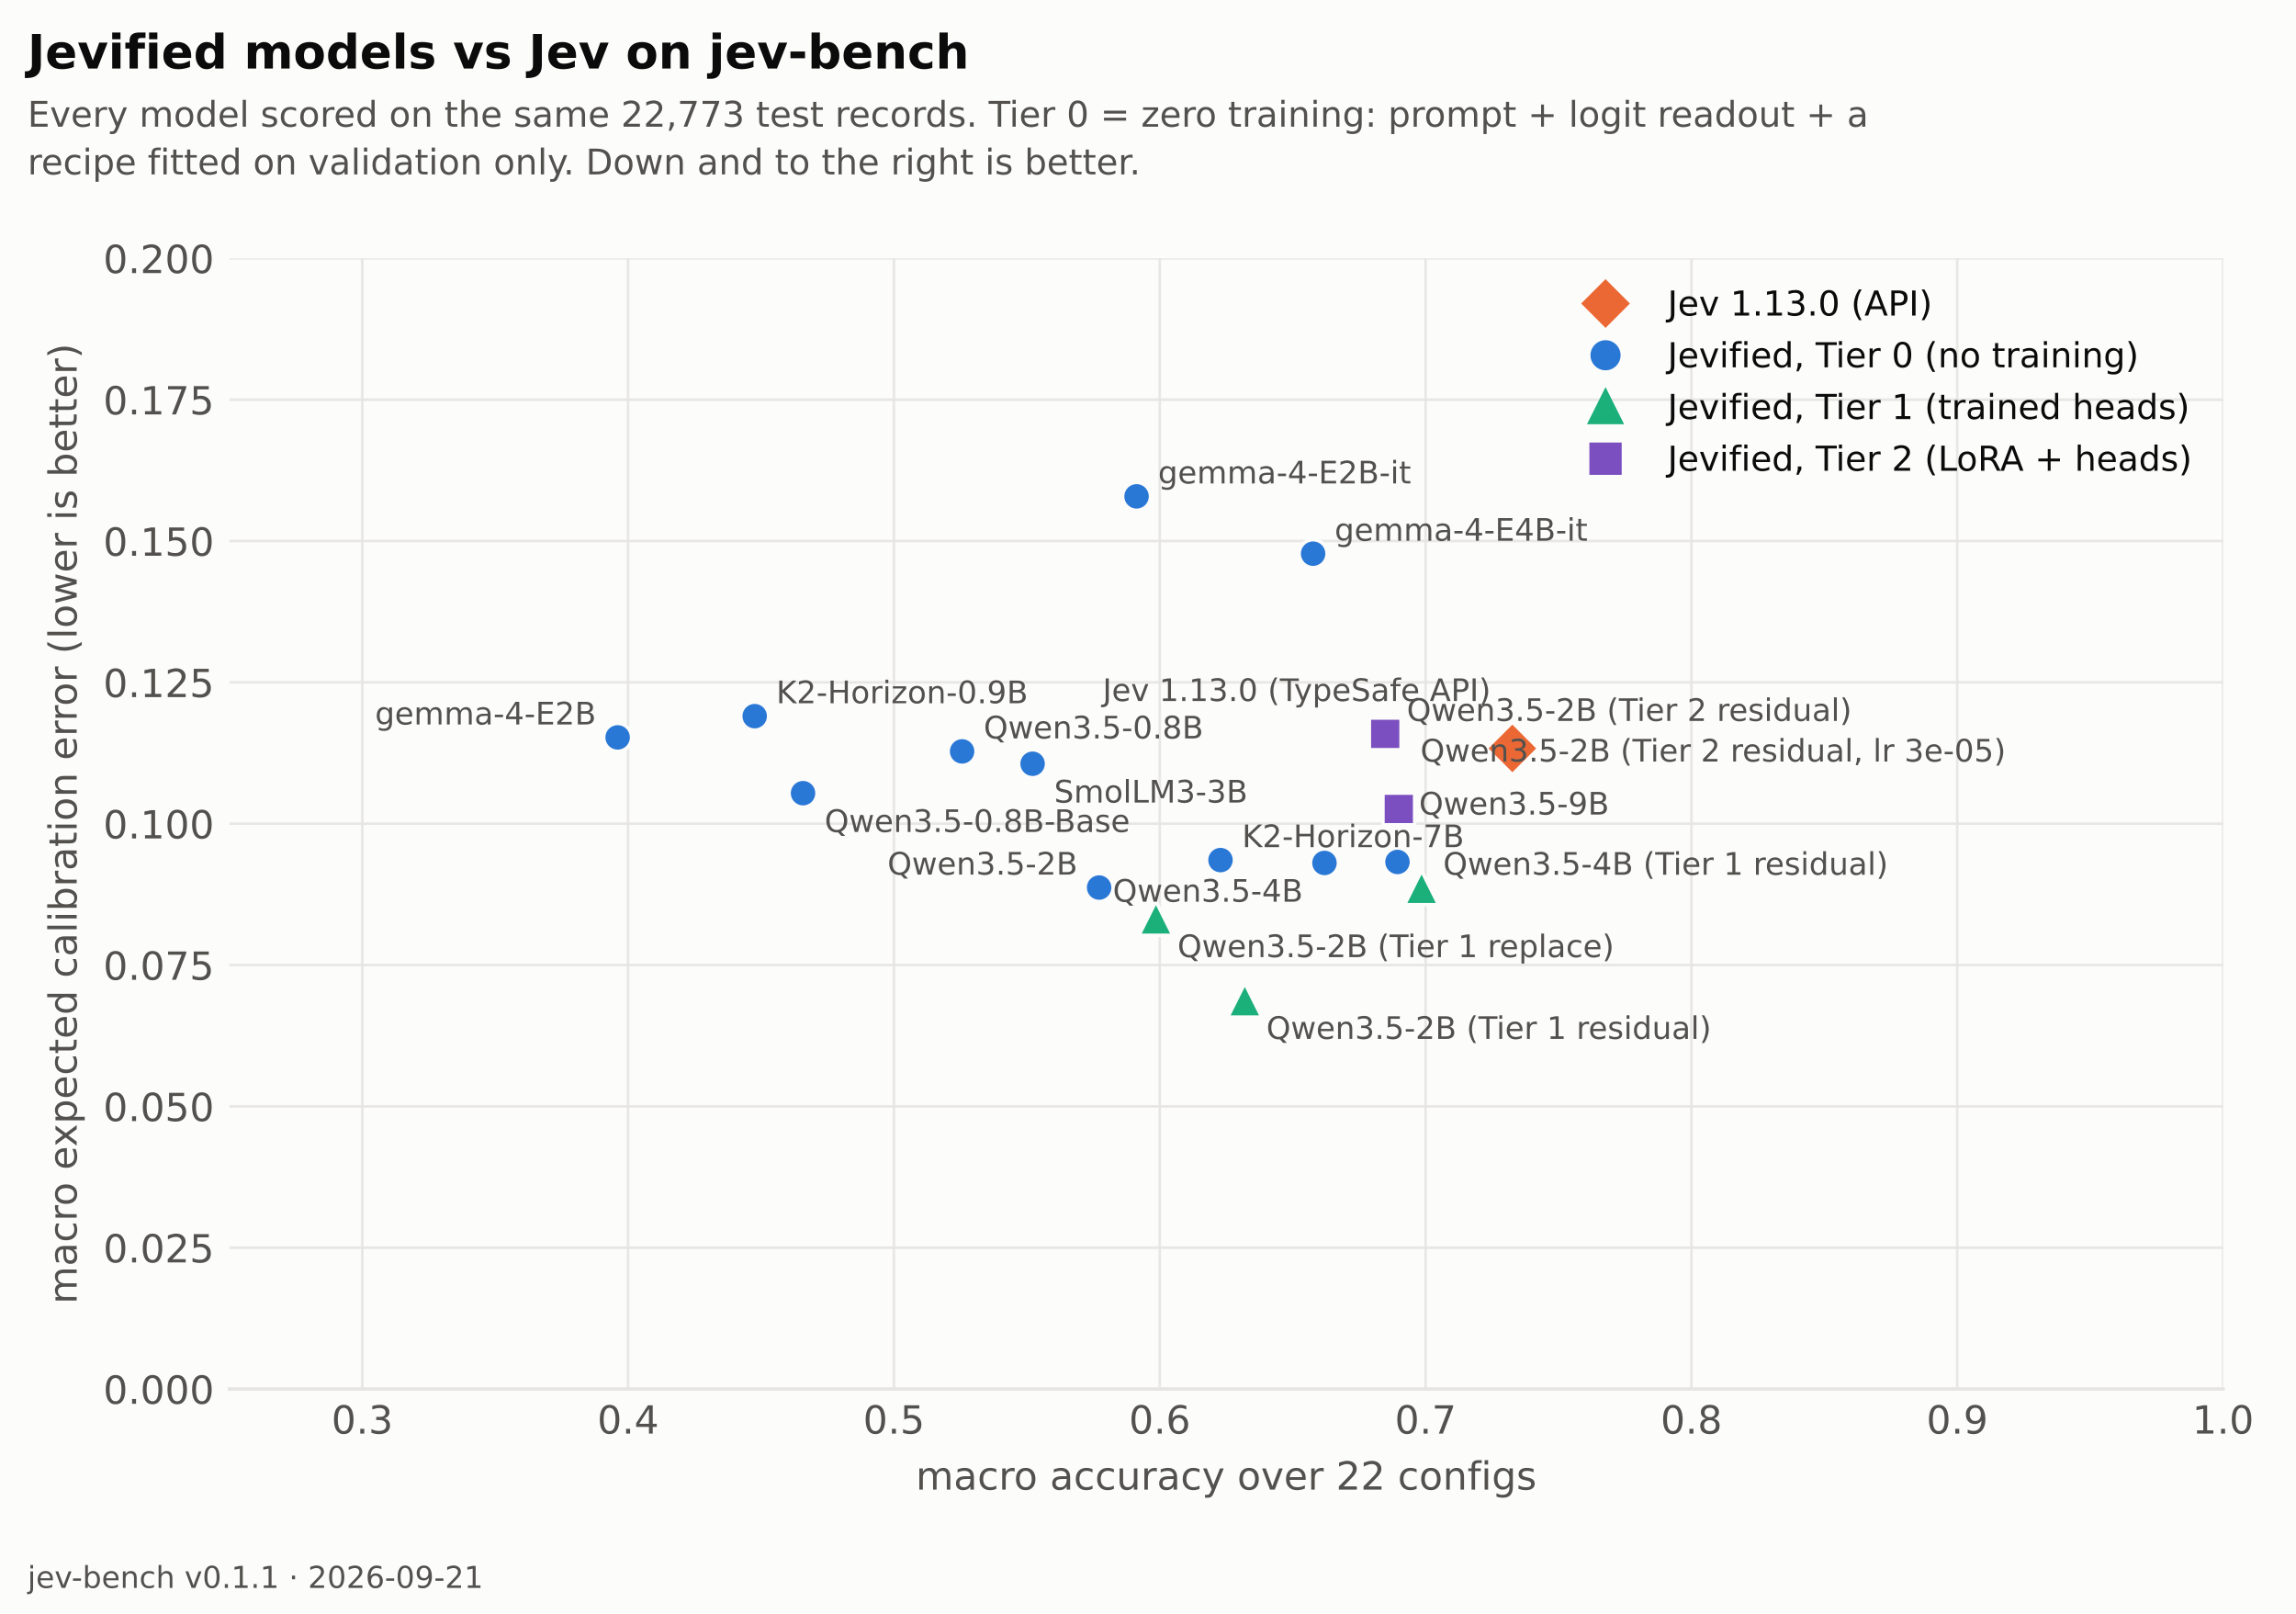
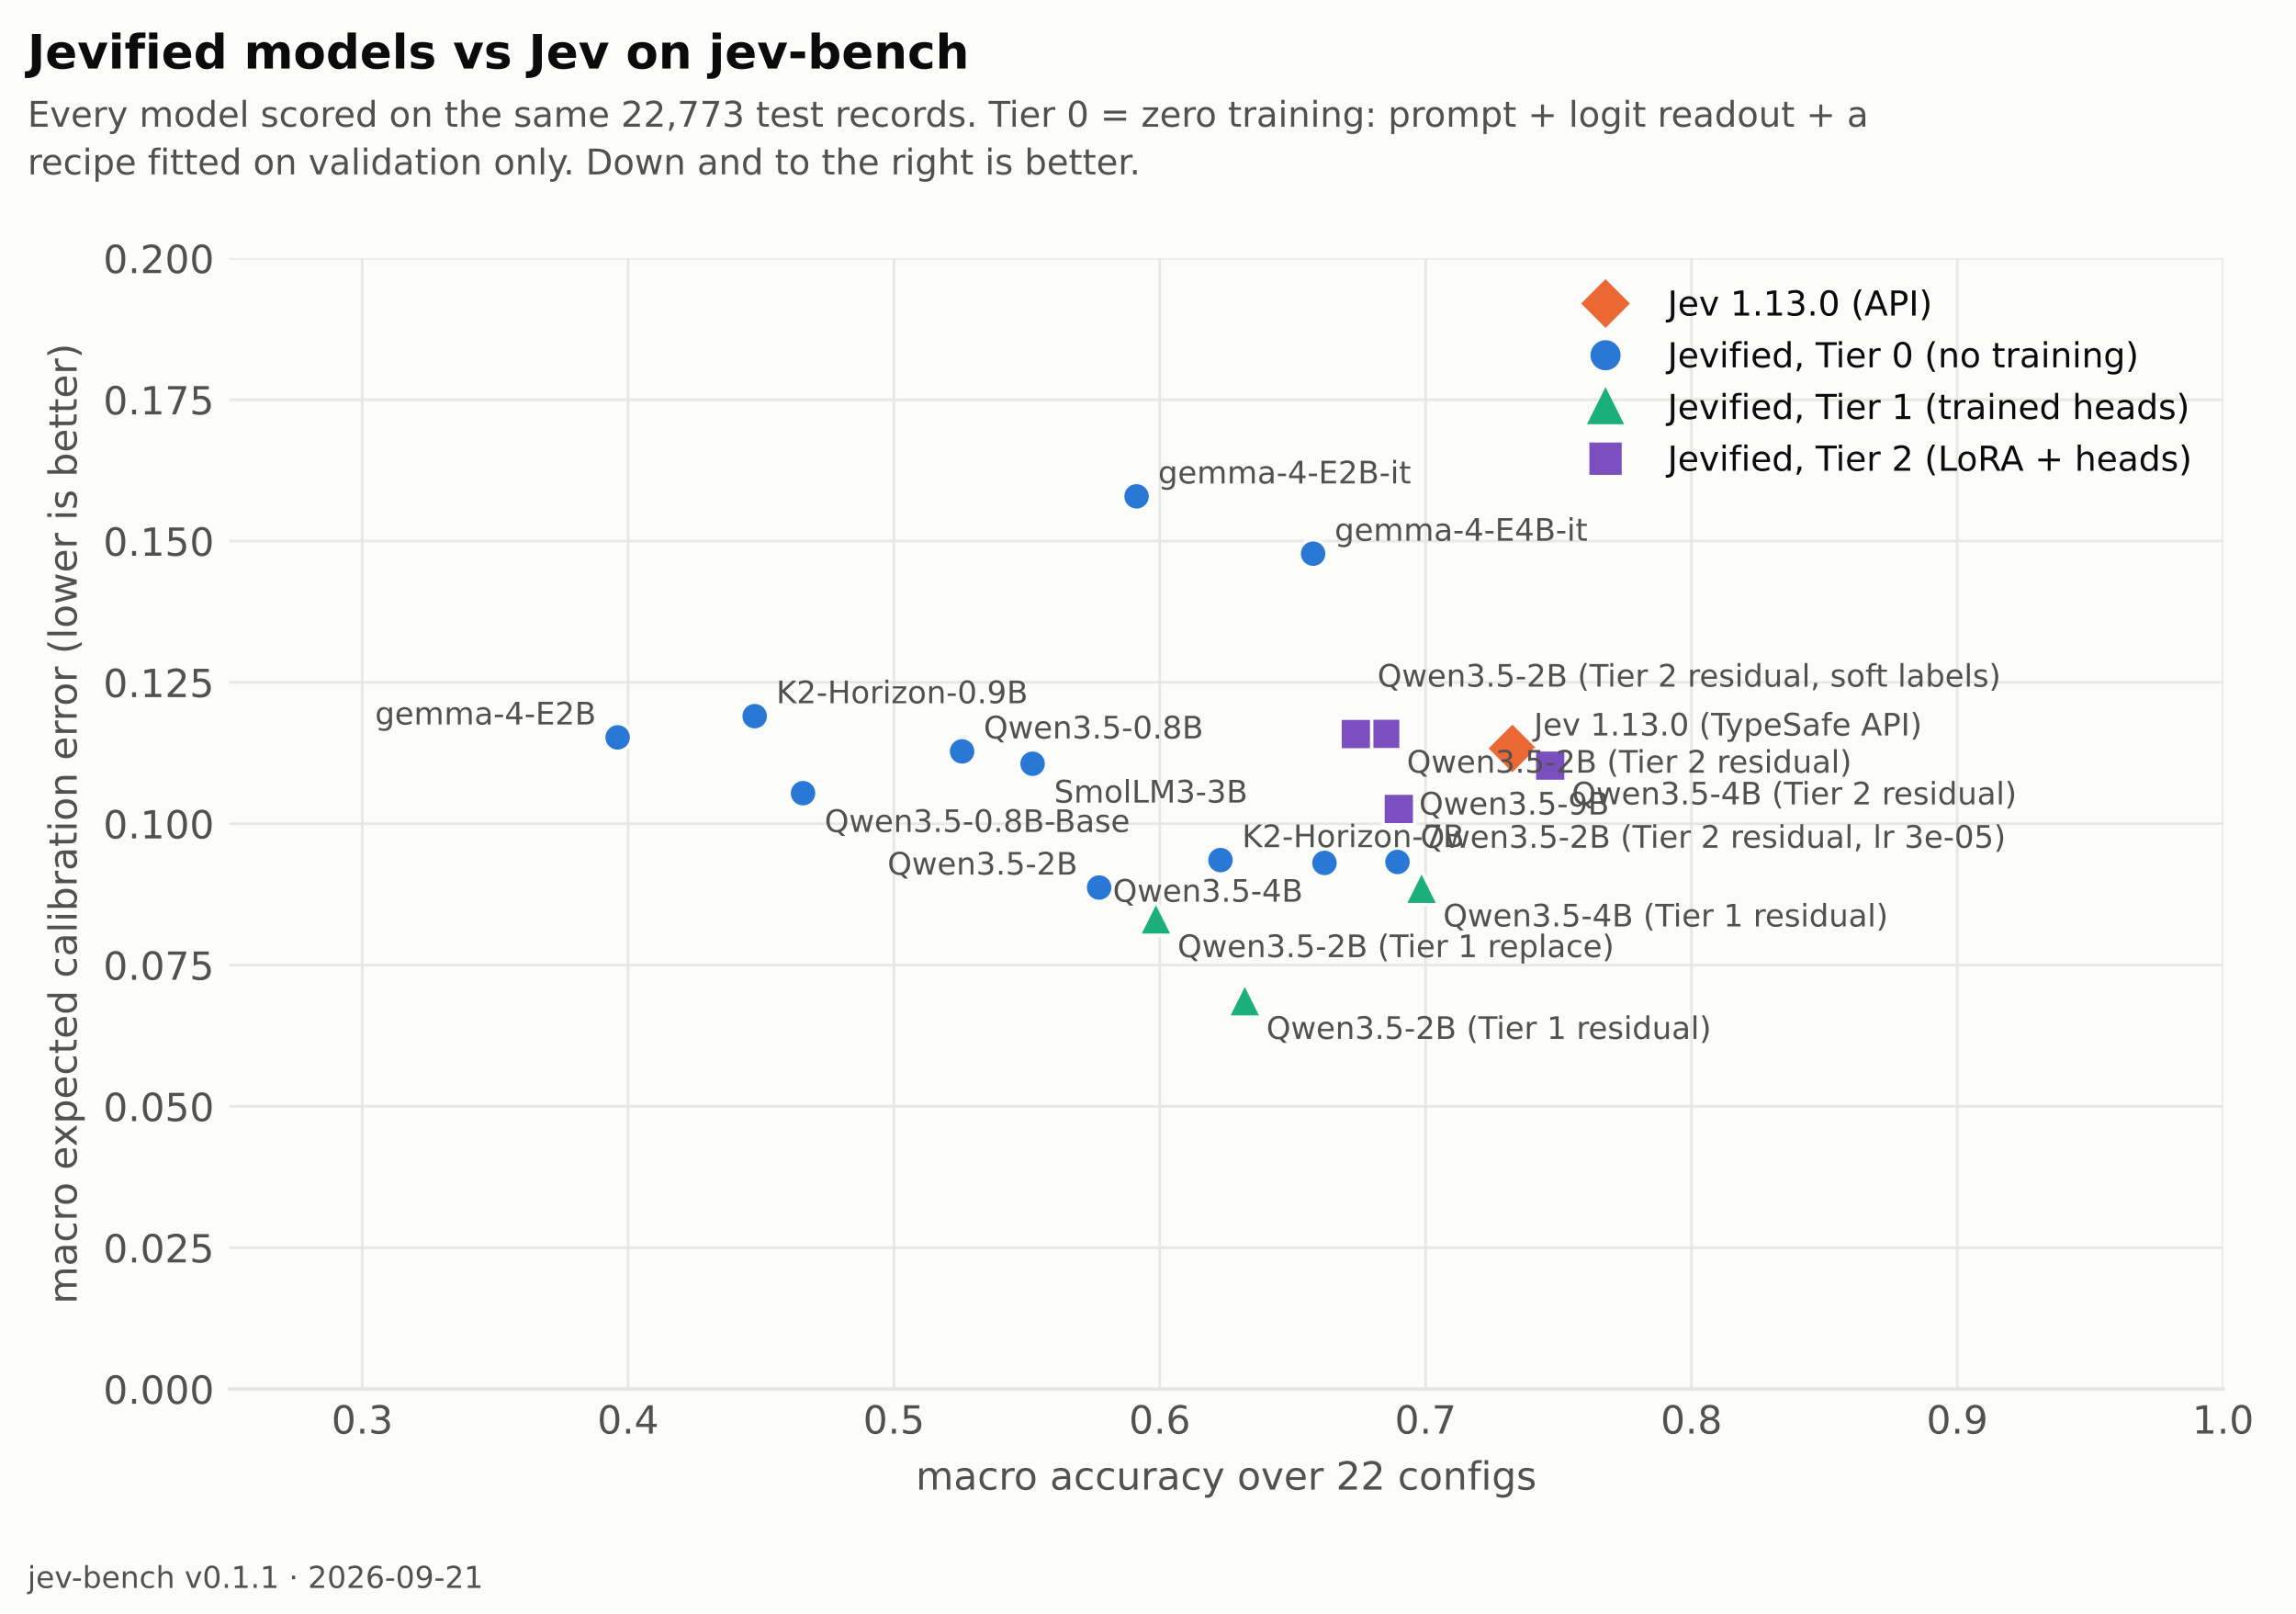
<svg xmlns="http://www.w3.org/2000/svg" xmlns:xlink="http://www.w3.org/1999/xlink" width="532.8pt" height="374.4pt" viewBox="0 0 532.8 374.4" version="1.1">
  <defs>
    <style type="text/css">*{stroke-linejoin: round; stroke-linecap: butt}</style>
  </defs>
  <g id="figure_1">
    <g id="patch_1">
      <path d="M 0 374.4  L 532.8 374.4  L 532.8 0  L 0 0  z " style="fill: #fcfcfb" />
    </g>
    <g id="axes_1">
      <g id="patch_2">
        <path d="M 53.222 322.258  L 515.88 322.258  L 515.88 59.939  L 53.222 59.939  z " style="fill: #fcfcfb" />
      </g>
      <g id="matplotlib.axis_1">
        <g id="xtick_1">
          <g id="line2d_1">
-             <path d="M 84.066 322.258  L 84.066 59.939  " clip-path="url(#p0de5ac4522)" style="fill: none; stroke: #e6e5e1; stroke-opacity: 0.9; stroke-width: 0.6; stroke-linecap: square" />
+             <path d="M 84.066 322.258  L 84.066 59.939  " clip-path="url(#pd68bf660a2)" style="fill: none; stroke: #e6e5e1; stroke-opacity: 0.9; stroke-width: 0.6; stroke-linecap: square" />
          </g>
          <g id="line2d_2" />
          <g id="text_1">
            <text style="font-size: 9px; font-family: 'DejaVu Sans'; text-anchor: middle; fill: #52514e" x="84.066" y="332.596" transform="rotate(-0 84.06597 332.5958)">0.3</text>
          </g>
        </g>
        <g id="xtick_2">
          <g id="line2d_3">
-             <path d="M 145.754 322.258  L 145.754 59.939  " clip-path="url(#p0de5ac4522)" style="fill: none; stroke: #e6e5e1; stroke-opacity: 0.9; stroke-width: 0.6; stroke-linecap: square" />
+             <path d="M 145.754 322.258  L 145.754 59.939  " clip-path="url(#pd68bf660a2)" style="fill: none; stroke: #e6e5e1; stroke-opacity: 0.9; stroke-width: 0.6; stroke-linecap: square" />
          </g>
          <g id="line2d_4" />
          <g id="text_2">
            <text style="font-size: 9px; font-family: 'DejaVu Sans'; text-anchor: middle; fill: #52514e" x="145.754" y="332.596" transform="rotate(-0 145.7537 332.5958)">0.4</text>
          </g>
        </g>
        <g id="xtick_3">
          <g id="line2d_5">
-             <path d="M 207.441 322.258  L 207.441 59.939  " clip-path="url(#p0de5ac4522)" style="fill: none; stroke: #e6e5e1; stroke-opacity: 0.9; stroke-width: 0.6; stroke-linecap: square" />
+             <path d="M 207.441 322.258  L 207.441 59.939  " clip-path="url(#pd68bf660a2)" style="fill: none; stroke: #e6e5e1; stroke-opacity: 0.9; stroke-width: 0.6; stroke-linecap: square" />
          </g>
          <g id="line2d_6" />
          <g id="text_3">
            <text style="font-size: 9px; font-family: 'DejaVu Sans'; text-anchor: middle; fill: #52514e" x="207.441" y="332.596" transform="rotate(-0 207.4414 332.5958)">0.5</text>
          </g>
        </g>
        <g id="xtick_4">
          <g id="line2d_7">
-             <path d="M 269.129 322.258  L 269.129 59.939  " clip-path="url(#p0de5ac4522)" style="fill: none; stroke: #e6e5e1; stroke-opacity: 0.9; stroke-width: 0.6; stroke-linecap: square" />
+             <path d="M 269.129 322.258  L 269.129 59.939  " clip-path="url(#pd68bf660a2)" style="fill: none; stroke: #e6e5e1; stroke-opacity: 0.9; stroke-width: 0.6; stroke-linecap: square" />
          </g>
          <g id="line2d_8" />
          <g id="text_4">
            <text style="font-size: 9px; font-family: 'DejaVu Sans'; text-anchor: middle; fill: #52514e" x="269.129" y="332.596" transform="rotate(-0 269.1291 332.5958)">0.6</text>
          </g>
        </g>
        <g id="xtick_5">
          <g id="line2d_9">
-             <path d="M 330.817 322.258  L 330.817 59.939  " clip-path="url(#p0de5ac4522)" style="fill: none; stroke: #e6e5e1; stroke-opacity: 0.9; stroke-width: 0.6; stroke-linecap: square" />
+             <path d="M 330.817 322.258  L 330.817 59.939  " clip-path="url(#pd68bf660a2)" style="fill: none; stroke: #e6e5e1; stroke-opacity: 0.9; stroke-width: 0.6; stroke-linecap: square" />
          </g>
          <g id="line2d_10" />
          <g id="text_5">
            <text style="font-size: 9px; font-family: 'DejaVu Sans'; text-anchor: middle; fill: #52514e" x="330.817" y="332.596" transform="rotate(-0 330.8168 332.5958)">0.7</text>
          </g>
        </g>
        <g id="xtick_6">
          <g id="line2d_11">
-             <path d="M 392.505 322.258  L 392.505 59.939  " clip-path="url(#p0de5ac4522)" style="fill: none; stroke: #e6e5e1; stroke-opacity: 0.9; stroke-width: 0.6; stroke-linecap: square" />
+             <path d="M 392.505 322.258  L 392.505 59.939  " clip-path="url(#pd68bf660a2)" style="fill: none; stroke: #e6e5e1; stroke-opacity: 0.9; stroke-width: 0.6; stroke-linecap: square" />
          </g>
          <g id="line2d_12" />
          <g id="text_6">
            <text style="font-size: 9px; font-family: 'DejaVu Sans'; text-anchor: middle; fill: #52514e" x="392.505" y="332.596" transform="rotate(-0 392.5046 332.5958)">0.8</text>
          </g>
        </g>
        <g id="xtick_7">
          <g id="line2d_13">
-             <path d="M 454.192 322.258  L 454.192 59.939  " clip-path="url(#p0de5ac4522)" style="fill: none; stroke: #e6e5e1; stroke-opacity: 0.9; stroke-width: 0.6; stroke-linecap: square" />
+             <path d="M 454.192 322.258  L 454.192 59.939  " clip-path="url(#pd68bf660a2)" style="fill: none; stroke: #e6e5e1; stroke-opacity: 0.9; stroke-width: 0.6; stroke-linecap: square" />
          </g>
          <g id="line2d_14" />
          <g id="text_7">
            <text style="font-size: 9px; font-family: 'DejaVu Sans'; text-anchor: middle; fill: #52514e" x="454.192" y="332.596" transform="rotate(-0 454.1923 332.5958)">0.9</text>
          </g>
        </g>
        <g id="xtick_8">
          <g id="line2d_15">
-             <path d="M 515.88 322.258  L 515.88 59.939  " clip-path="url(#p0de5ac4522)" style="fill: none; stroke: #e6e5e1; stroke-opacity: 0.9; stroke-width: 0.6; stroke-linecap: square" />
+             <path d="M 515.88 322.258  L 515.88 59.939  " clip-path="url(#pd68bf660a2)" style="fill: none; stroke: #e6e5e1; stroke-opacity: 0.9; stroke-width: 0.6; stroke-linecap: square" />
          </g>
          <g id="line2d_16" />
          <g id="text_8">
            <text style="font-size: 9px; font-family: 'DejaVu Sans'; text-anchor: middle; fill: #52514e" x="515.88" y="332.596" transform="rotate(-0 515.88 332.5958)">1.0</text>
          </g>
        </g>
        <g id="text_9">
          <text style="font-size: 9px; font-family: 'DejaVu Sans'; text-anchor: middle; fill: #52514e" x="284.551" y="345.596" transform="rotate(-0 284.5511 345.5965)">macro accuracy over 22 configs</text>
        </g>
      </g>
      <g id="matplotlib.axis_2">
        <g id="ytick_1">
          <g id="line2d_17">
-             <path d="M 53.222 322.258  L 515.88 322.258  " clip-path="url(#p0de5ac4522)" style="fill: none; stroke: #e6e5e1; stroke-opacity: 0.9; stroke-width: 0.6; stroke-linecap: square" />
+             <path d="M 53.222 322.258  L 515.88 322.258  " clip-path="url(#pd68bf660a2)" style="fill: none; stroke: #e6e5e1; stroke-opacity: 0.9; stroke-width: 0.6; stroke-linecap: square" />
          </g>
          <g id="line2d_18" />
          <g id="text_10">
            <text style="font-size: 9px; font-family: 'DejaVu Sans'; text-anchor: end; fill: #52514e" x="49.722" y="325.677" transform="rotate(-0 49.72211 325.6768)">0.000</text>
          </g>
        </g>
        <g id="ytick_2">
          <g id="line2d_19">
-             <path d="M 53.222 289.468  L 515.88 289.468  " clip-path="url(#p0de5ac4522)" style="fill: none; stroke: #e6e5e1; stroke-opacity: 0.9; stroke-width: 0.6; stroke-linecap: square" />
+             <path d="M 53.222 289.468  L 515.88 289.468  " clip-path="url(#pd68bf660a2)" style="fill: none; stroke: #e6e5e1; stroke-opacity: 0.9; stroke-width: 0.6; stroke-linecap: square" />
          </g>
          <g id="line2d_20" />
          <g id="text_11">
            <text style="font-size: 9px; font-family: 'DejaVu Sans'; text-anchor: end; fill: #52514e" x="49.722" y="292.887" transform="rotate(-0 49.72211 292.887)">0.025</text>
          </g>
        </g>
        <g id="ytick_3">
          <g id="line2d_21">
-             <path d="M 53.222 256.678  L 515.88 256.678  " clip-path="url(#p0de5ac4522)" style="fill: none; stroke: #e6e5e1; stroke-opacity: 0.9; stroke-width: 0.6; stroke-linecap: square" />
+             <path d="M 53.222 256.678  L 515.88 256.678  " clip-path="url(#pd68bf660a2)" style="fill: none; stroke: #e6e5e1; stroke-opacity: 0.9; stroke-width: 0.6; stroke-linecap: square" />
          </g>
          <g id="line2d_22" />
          <g id="text_12">
            <text style="font-size: 9px; font-family: 'DejaVu Sans'; text-anchor: end; fill: #52514e" x="49.722" y="260.097" transform="rotate(-0 49.72211 260.0971)">0.050</text>
          </g>
        </g>
        <g id="ytick_4">
          <g id="line2d_23">
-             <path d="M 53.222 223.888  L 515.88 223.888  " clip-path="url(#p0de5ac4522)" style="fill: none; stroke: #e6e5e1; stroke-opacity: 0.9; stroke-width: 0.6; stroke-linecap: square" />
+             <path d="M 53.222 223.888  L 515.88 223.888  " clip-path="url(#pd68bf660a2)" style="fill: none; stroke: #e6e5e1; stroke-opacity: 0.9; stroke-width: 0.6; stroke-linecap: square" />
          </g>
          <g id="line2d_24" />
          <g id="text_13">
            <text style="font-size: 9px; font-family: 'DejaVu Sans'; text-anchor: end; fill: #52514e" x="49.722" y="227.307" transform="rotate(-0 49.72211 227.3072)">0.075</text>
          </g>
        </g>
        <g id="ytick_5">
          <g id="line2d_25">
-             <path d="M 53.222 191.098  L 515.88 191.098  " clip-path="url(#p0de5ac4522)" style="fill: none; stroke: #e6e5e1; stroke-opacity: 0.9; stroke-width: 0.6; stroke-linecap: square" />
+             <path d="M 53.222 191.098  L 515.88 191.098  " clip-path="url(#pd68bf660a2)" style="fill: none; stroke: #e6e5e1; stroke-opacity: 0.9; stroke-width: 0.6; stroke-linecap: square" />
          </g>
          <g id="line2d_26" />
          <g id="text_14">
            <text style="font-size: 9px; font-family: 'DejaVu Sans'; text-anchor: end; fill: #52514e" x="49.722" y="194.517" transform="rotate(-0 49.72211 194.5174)">0.100</text>
          </g>
        </g>
        <g id="ytick_6">
          <g id="line2d_27">
-             <path d="M 53.222 158.309  L 515.88 158.309  " clip-path="url(#p0de5ac4522)" style="fill: none; stroke: #e6e5e1; stroke-opacity: 0.9; stroke-width: 0.6; stroke-linecap: square" />
+             <path d="M 53.222 158.309  L 515.88 158.309  " clip-path="url(#pd68bf660a2)" style="fill: none; stroke: #e6e5e1; stroke-opacity: 0.9; stroke-width: 0.6; stroke-linecap: square" />
          </g>
          <g id="line2d_28" />
          <g id="text_15">
            <text style="font-size: 9px; font-family: 'DejaVu Sans'; text-anchor: end; fill: #52514e" x="49.722" y="161.727" transform="rotate(-0 49.72211 161.7275)">0.125</text>
          </g>
        </g>
        <g id="ytick_7">
          <g id="line2d_29">
-             <path d="M 53.222 125.519  L 515.88 125.519  " clip-path="url(#p0de5ac4522)" style="fill: none; stroke: #e6e5e1; stroke-opacity: 0.9; stroke-width: 0.6; stroke-linecap: square" />
+             <path d="M 53.222 125.519  L 515.88 125.519  " clip-path="url(#pd68bf660a2)" style="fill: none; stroke: #e6e5e1; stroke-opacity: 0.9; stroke-width: 0.6; stroke-linecap: square" />
          </g>
          <g id="line2d_30" />
          <g id="text_16">
            <text style="font-size: 9px; font-family: 'DejaVu Sans'; text-anchor: end; fill: #52514e" x="49.722" y="128.938" transform="rotate(-0 49.72211 128.9376)">0.150</text>
          </g>
        </g>
        <g id="ytick_8">
          <g id="line2d_31">
-             <path d="M 53.222 92.729  L 515.88 92.729  " clip-path="url(#p0de5ac4522)" style="fill: none; stroke: #e6e5e1; stroke-opacity: 0.9; stroke-width: 0.6; stroke-linecap: square" />
+             <path d="M 53.222 92.729  L 515.88 92.729  " clip-path="url(#pd68bf660a2)" style="fill: none; stroke: #e6e5e1; stroke-opacity: 0.9; stroke-width: 0.6; stroke-linecap: square" />
          </g>
          <g id="line2d_32" />
          <g id="text_17">
            <text style="font-size: 9px; font-family: 'DejaVu Sans'; text-anchor: end; fill: #52514e" x="49.722" y="96.148" transform="rotate(-0 49.72211 96.14776)">0.175</text>
          </g>
        </g>
        <g id="ytick_9">
          <g id="line2d_33">
-             <path d="M 53.222 59.939  L 515.88 59.939  " clip-path="url(#p0de5ac4522)" style="fill: none; stroke: #e6e5e1; stroke-opacity: 0.9; stroke-width: 0.6; stroke-linecap: square" />
+             <path d="M 53.222 59.939  L 515.88 59.939  " clip-path="url(#pd68bf660a2)" style="fill: none; stroke: #e6e5e1; stroke-opacity: 0.9; stroke-width: 0.6; stroke-linecap: square" />
          </g>
          <g id="line2d_34" />
          <g id="text_18">
            <text style="font-size: 9px; font-family: 'DejaVu Sans'; text-anchor: end; fill: #52514e" x="49.722" y="63.358" transform="rotate(-0 49.72211 63.35789)">0.200</text>
          </g>
        </g>
        <g id="text_19">
          <text style="font-size: 9px; font-family: 'DejaVu Sans'; text-anchor: middle; fill: #52514e" x="17.795" y="191.098" transform="rotate(-90 17.79469 191.0984)">macro expected calibration error (lower is better)</text>
        </g>
      </g>
      <g id="patch_3">
        <path d="M 53.222 322.258  L 515.88 322.258  " style="fill: none; stroke: #e6e5e1; stroke-width: 0.8; stroke-linejoin: miter; stroke-linecap: square" />
      </g>
      <g id="PathCollection_1">
        <defs>
-           <path id="m9931a43333" d="M -0 6.083  L 6.083 0  L 0 -6.083  L -6.083 -0  z " style="stroke: #fcfcfb; stroke-width: 0.8" />
+           <path id="m97e5e748b0" d="M -0 6.083  L 6.083 0  L 0 -6.083  L -6.083 -0  z " style="stroke: #fcfcfb; stroke-width: 0.8" />
        </defs>
-         <g clip-path="url(#p0de5ac4522)">
-           <use xlink:href="#m9931a43333" x="350.954" y="173.639" style="fill: #eb6834; stroke: #fcfcfb; stroke-width: 0.8" />
+         <g clip-path="url(#pd68bf660a2)">
+           <use xlink:href="#m97e5e748b0" x="350.954" y="173.639" style="fill: #eb6834; stroke: #fcfcfb; stroke-width: 0.8" />
        </g>
      </g>
      <g id="PathCollection_2">
        <defs>
-           <path id="m695b802f61" d="M 0 -3.937  L -3.937 3.937  L 3.937 3.937  z " style="stroke: #fcfcfb; stroke-width: 0.8" />
+           <path id="m58bba9439d" d="M -3.674 3.674  L 3.674 3.674  L 3.674 -3.674  L -3.674 -3.674  z " style="stroke: #fcfcfb; stroke-width: 0.8" />
        </defs>
-         <g clip-path="url(#p0de5ac4522)">
-           <use xlink:href="#m695b802f61" x="329.887" y="205.947" style="fill: #1baf7a; stroke: #fcfcfb; stroke-width: 0.8" />
+         <g clip-path="url(#pd68bf660a2)">
+           <use xlink:href="#m58bba9439d" x="359.731" y="177.629" style="fill: #7b4fbf; stroke: #fcfcfb; stroke-width: 0.8" />
        </g>
      </g>
      <g id="PathCollection_3">
        <defs>
-           <path id="mf0ec210cc9" d="M -3.674 3.674  L 3.674 3.674  L 3.674 -3.674  L -3.674 -3.674  z " style="stroke: #fcfcfb; stroke-width: 0.8" />
+           <path id="m8f08505fde" d="M 0 -3.937  L -3.937 3.937  L 3.937 3.937  z " style="stroke: #fcfcfb; stroke-width: 0.8" />
        </defs>
-         <g clip-path="url(#p0de5ac4522)">
-           <use xlink:href="#mf0ec210cc9" x="324.601" y="187.681" style="fill: #7b4fbf; stroke: #fcfcfb; stroke-width: 0.8" />
+         <g clip-path="url(#pd68bf660a2)">
+           <use xlink:href="#m8f08505fde" x="329.887" y="205.947" style="fill: #1baf7a; stroke: #fcfcfb; stroke-width: 0.8" />
        </g>
      </g>
      <g id="PathCollection_4">
+         <g clip-path="url(#pd68bf660a2)">
+           <use xlink:href="#m58bba9439d" x="324.601" y="187.681" style="fill: #7b4fbf; stroke: #fcfcfb; stroke-width: 0.8" />
+         </g>
+       </g>
+       <g id="PathCollection_5">
        <defs>
-           <path id="ma3212b7e4e" d="M 0 3.24  C 0.859 3.24 1.684 2.899 2.291 2.291  C 2.899 1.684 3.24 0.859 3.24 0  C 3.24 -0.859 2.899 -1.684 2.291 -2.291  C 1.684 -2.899 0.859 -3.24 0 -3.24  C -0.859 -3.24 -1.684 -2.899 -2.291 -2.291  C -2.899 -1.684 -3.24 -0.859 -3.24 0  C -3.24 0.859 -2.899 1.684 -2.291 2.291  C -1.684 2.899 -0.859 3.24 0 3.24  z " style="stroke: #fcfcfb; stroke-width: 0.8" />
+           <path id="me9ce9f13dd" d="M 0 3.24  C 0.859 3.24 1.684 2.899 2.291 2.291  C 2.899 1.684 3.24 0.859 3.24 0  C 3.24 -0.859 2.899 -1.684 2.291 -2.291  C 1.684 -2.899 0.859 -3.24 0 -3.24  C -0.859 -3.24 -1.684 -2.899 -2.291 -2.291  C -2.899 -1.684 -3.24 -0.859 -3.24 0  C -3.24 0.859 -2.899 1.684 -2.291 2.291  C -1.684 2.899 -0.859 3.24 0 3.24  z " style="stroke: #fcfcfb; stroke-width: 0.8" />
        </defs>
-         <g clip-path="url(#p0de5ac4522)">
-           <use xlink:href="#ma3212b7e4e" x="324.292" y="199.975" style="fill: #2a78d6; stroke: #fcfcfb; stroke-width: 0.8" />
-         </g>
-       </g>
-       <g id="PathCollection_5">
-         <g clip-path="url(#p0de5ac4522)">
-           <use xlink:href="#mf0ec210cc9" x="321.444" y="170.257" style="fill: #7b4fbf; stroke: #fcfcfb; stroke-width: 0.8" />
+         <g clip-path="url(#pd68bf660a2)">
+           <use xlink:href="#me9ce9f13dd" x="324.292" y="199.975" style="fill: #2a78d6; stroke: #fcfcfb; stroke-width: 0.8" />
        </g>
      </g>
      <g id="PathCollection_6">
-         <g clip-path="url(#p0de5ac4522)">
-           <use xlink:href="#ma3212b7e4e" x="307.351" y="200.205" style="fill: #2a78d6; stroke: #fcfcfb; stroke-width: 0.8" />
+         <g clip-path="url(#pd68bf660a2)">
+           <use xlink:href="#m58bba9439d" x="321.444" y="170.257" style="fill: #7b4fbf; stroke: #fcfcfb; stroke-width: 0.8" />
        </g>
      </g>
      <g id="PathCollection_7">
-         <g clip-path="url(#p0de5ac4522)">
-           <use xlink:href="#ma3212b7e4e" x="304.71" y="128.453" style="fill: #2a78d6; stroke: #fcfcfb; stroke-width: 0.8" />
+         <g clip-path="url(#pd68bf660a2)">
+           <use xlink:href="#m58bba9439d" x="314.634" y="170.306" style="fill: #7b4fbf; stroke: #fcfcfb; stroke-width: 0.8" />
        </g>
      </g>
      <g id="PathCollection_8">
-         <g clip-path="url(#p0de5ac4522)">
-           <use xlink:href="#m695b802f61" x="288.864" y="232.029" style="fill: #1baf7a; stroke: #fcfcfb; stroke-width: 0.8" />
+         <g clip-path="url(#pd68bf660a2)">
+           <use xlink:href="#me9ce9f13dd" x="307.351" y="200.205" style="fill: #2a78d6; stroke: #fcfcfb; stroke-width: 0.8" />
        </g>
      </g>
      <g id="PathCollection_9">
-         <g clip-path="url(#p0de5ac4522)">
-           <use xlink:href="#ma3212b7e4e" x="283.223" y="199.543" style="fill: #2a78d6; stroke: #fcfcfb; stroke-width: 0.8" />
+         <g clip-path="url(#pd68bf660a2)">
+           <use xlink:href="#me9ce9f13dd" x="304.71" y="128.453" style="fill: #2a78d6; stroke: #fcfcfb; stroke-width: 0.8" />
        </g>
      </g>
      <g id="PathCollection_10">
-         <g clip-path="url(#p0de5ac4522)">
-           <use xlink:href="#m695b802f61" x="268.24" y="213.056" style="fill: #1baf7a; stroke: #fcfcfb; stroke-width: 0.8" />
+         <g clip-path="url(#pd68bf660a2)">
+           <use xlink:href="#m8f08505fde" x="288.864" y="232.029" style="fill: #1baf7a; stroke: #fcfcfb; stroke-width: 0.8" />
        </g>
      </g>
      <g id="PathCollection_11">
-         <g clip-path="url(#p0de5ac4522)">
-           <use xlink:href="#ma3212b7e4e" x="263.747" y="115.156" style="fill: #2a78d6; stroke: #fcfcfb; stroke-width: 0.8" />
+         <g clip-path="url(#pd68bf660a2)">
+           <use xlink:href="#me9ce9f13dd" x="283.223" y="199.543" style="fill: #2a78d6; stroke: #fcfcfb; stroke-width: 0.8" />
        </g>
      </g>
      <g id="PathCollection_12">
-         <g clip-path="url(#p0de5ac4522)">
-           <use xlink:href="#ma3212b7e4e" x="255.055" y="205.912" style="fill: #2a78d6; stroke: #fcfcfb; stroke-width: 0.8" />
+         <g clip-path="url(#pd68bf660a2)">
+           <use xlink:href="#m8f08505fde" x="268.24" y="213.056" style="fill: #1baf7a; stroke: #fcfcfb; stroke-width: 0.8" />
        </g>
      </g>
      <g id="PathCollection_13">
-         <g clip-path="url(#p0de5ac4522)">
-           <use xlink:href="#ma3212b7e4e" x="239.617" y="177.19" style="fill: #2a78d6; stroke: #fcfcfb; stroke-width: 0.8" />
+         <g clip-path="url(#pd68bf660a2)">
+           <use xlink:href="#me9ce9f13dd" x="263.747" y="115.156" style="fill: #2a78d6; stroke: #fcfcfb; stroke-width: 0.8" />
        </g>
      </g>
      <g id="PathCollection_14">
-         <g clip-path="url(#p0de5ac4522)">
-           <use xlink:href="#ma3212b7e4e" x="223.26" y="174.322" style="fill: #2a78d6; stroke: #fcfcfb; stroke-width: 0.8" />
+         <g clip-path="url(#pd68bf660a2)">
+           <use xlink:href="#me9ce9f13dd" x="255.055" y="205.912" style="fill: #2a78d6; stroke: #fcfcfb; stroke-width: 0.8" />
        </g>
      </g>
      <g id="PathCollection_15">
-         <g clip-path="url(#p0de5ac4522)">
-           <use xlink:href="#ma3212b7e4e" x="186.347" y="184.018" style="fill: #2a78d6; stroke: #fcfcfb; stroke-width: 0.8" />
+         <g clip-path="url(#pd68bf660a2)">
+           <use xlink:href="#me9ce9f13dd" x="239.617" y="177.19" style="fill: #2a78d6; stroke: #fcfcfb; stroke-width: 0.8" />
        </g>
      </g>
      <g id="PathCollection_16">
-         <g clip-path="url(#p0de5ac4522)">
-           <use xlink:href="#ma3212b7e4e" x="175.13" y="166.15" style="fill: #2a78d6; stroke: #fcfcfb; stroke-width: 0.8" />
+         <g clip-path="url(#pd68bf660a2)">
+           <use xlink:href="#me9ce9f13dd" x="223.26" y="174.322" style="fill: #2a78d6; stroke: #fcfcfb; stroke-width: 0.8" />
        </g>
      </g>
      <g id="PathCollection_17">
-         <g clip-path="url(#p0de5ac4522)">
-           <use xlink:href="#ma3212b7e4e" x="143.326" y="171.076" style="fill: #2a78d6; stroke: #fcfcfb; stroke-width: 0.8" />
+         <g clip-path="url(#pd68bf660a2)">
+           <use xlink:href="#me9ce9f13dd" x="186.347" y="184.018" style="fill: #2a78d6; stroke: #fcfcfb; stroke-width: 0.8" />
+         </g>
+       </g>
+       <g id="PathCollection_18">
+         <g clip-path="url(#pd68bf660a2)">
+           <use xlink:href="#me9ce9f13dd" x="175.13" y="166.15" style="fill: #2a78d6; stroke: #fcfcfb; stroke-width: 0.8" />
+         </g>
+       </g>
+       <g id="PathCollection_19">
+         <g clip-path="url(#pd68bf660a2)">
+           <use xlink:href="#me9ce9f13dd" x="143.326" y="171.076" style="fill: #2a78d6; stroke: #fcfcfb; stroke-width: 0.8" />
        </g>
      </g>
      <g id="text_20">
        <text style="font-size: 7.2px; font-family: 'DejaVu Sans'; text-anchor: end; fill: #52514e" x="138.326" y="168.076" transform="rotate(-0 138.3255 168.0757)">gemma-4-E2B</text>
      </g>
      <g id="text_21">
        <text style="font-size: 7.2px; font-family: 'DejaVu Sans'; text-anchor: start; fill: #52514e" x="180.13" y="163.15" transform="rotate(-0 180.1304 163.1496)">K2-Horizon-0.9B</text>
      </g>
      <g id="text_22">
        <text style="font-size: 7.2px; font-family: 'DejaVu Sans'; text-anchor: start; fill: #52514e" x="191.347" y="193.018" transform="rotate(-0 191.3471 193.0181)">Qwen3.5-0.8B-Base</text>
      </g>
      <g id="text_23">
        <text style="font-size: 7.2px; font-family: 'DejaVu Sans'; text-anchor: start; fill: #52514e" x="228.26" y="171.322" transform="rotate(-0 228.2598 171.3223)">Qwen3.5-0.8B</text>
      </g>
      <g id="text_24">
        <text style="font-size: 7.2px; font-family: 'DejaVu Sans'; text-anchor: start; fill: #52514e" x="244.617" y="186.19" transform="rotate(-0 244.6174 186.1904)">SmolLM3-3B</text>
      </g>
      <g id="text_25">
        <text style="font-size: 7.2px; font-family: 'DejaVu Sans'; text-anchor: end; fill: #52514e" x="250.055" y="202.912" transform="rotate(-0 250.0547 202.9118)">Qwen3.5-2B</text>
      </g>
      <g id="text_26">
        <text style="font-size: 7.2px; font-family: 'DejaVu Sans'; text-anchor: start; fill: #52514e" x="268.747" y="112.156" transform="rotate(-0 268.7471 112.1562)">gemma-4-E2B-it</text>
      </g>
      <g id="text_27">
        <text style="font-size: 7.2px; font-family: 'DejaVu Sans'; text-anchor: start; fill: #52514e" x="273.24" y="222.056" transform="rotate(-0 273.2404 222.0563)">Qwen3.5-2B (Tier 1 replace)</text>
      </g>
      <g id="text_28">
        <text style="font-size: 7.2px; font-family: 'DejaVu Sans'; text-anchor: start; fill: #52514e" x="288.223" y="196.543" transform="rotate(-0 288.2229 196.5429)">K2-Horizon-7B</text>
      </g>
      <g id="text_29">
        <text style="font-size: 7.2px; font-family: 'DejaVu Sans'; text-anchor: start; fill: #52514e" x="293.864" y="241.029" transform="rotate(-0 293.8643 241.0295)">Qwen3.5-2B (Tier 1 residual)</text>
      </g>
      <g id="text_30">
        <text style="font-size: 7.2px; font-family: 'DejaVu Sans'; text-anchor: start; fill: #52514e" x="309.71" y="125.453" transform="rotate(-0 309.7101 125.4528)">gemma-4-E4B-it</text>
      </g>
      <g id="text_31">
        <text style="font-size: 7.2px; font-family: 'DejaVu Sans'; text-anchor: end; fill: #52514e" x="302.351" y="209.205" transform="rotate(-0 302.3512 209.2046)">Qwen3.5-4B</text>
      </g>
      <g id="text_32">
-         <text style="font-size: 7.2px; font-family: 'DejaVu Sans'; text-anchor: start; fill: #52514e" x="326.444" y="167.257" transform="rotate(-0 326.4438 167.2565)">Qwen3.5-2B (Tier 2 residual)</text>
+         <text style="font-size: 7.2px; font-family: 'DejaVu Sans'; text-anchor: start; fill: #52514e" x="319.634" y="159.306" transform="rotate(-0 319.6341 159.3063)">Qwen3.5-2B (Tier 2 residual, soft labels)</text>
      </g>
      <g id="text_33">
+         <text style="font-size: 7.2px; font-family: 'DejaVu Sans'; text-anchor: start; fill: #52514e" x="326.444" y="179.257" transform="rotate(-0 326.4438 179.2565)">Qwen3.5-2B (Tier 2 residual)</text>
+       </g>
+       <g id="text_34">
        <text style="font-size: 7.2px; font-family: 'DejaVu Sans'; text-anchor: start; fill: #52514e" x="329.292" y="188.975" transform="rotate(-0 329.2924 188.9751)">Qwen3.5-9B</text>
      </g>
-       <g id="text_34">
-         <text style="font-size: 7.2px; font-family: 'DejaVu Sans'; text-anchor: start; fill: #52514e" x="329.601" y="176.681" transform="rotate(-0 329.6009 176.6809)">Qwen3.5-2B (Tier 2 residual, lr 3e-05)</text>
-       </g>
      <g id="text_35">
-         <text style="font-size: 7.2px; font-family: 'DejaVu Sans'; text-anchor: start; fill: #52514e" x="334.887" y="202.947" transform="rotate(-0 334.887 202.9472)">Qwen3.5-4B (Tier 1 residual)</text>
+         <text style="font-size: 7.2px; font-family: 'DejaVu Sans'; text-anchor: start; fill: #52514e" x="329.601" y="196.681" transform="rotate(-0 329.6009 196.6809)">Qwen3.5-2B (Tier 2 residual, lr 3e-05)</text>
      </g>
      <g id="text_36">
-         <text style="font-size: 7.2px; font-family: 'DejaVu Sans'; text-anchor: end; fill: #52514e" x="345.954" y="162.639" transform="rotate(-0 345.954 162.6387)">Jev 1.13.0 (TypeSafe API)</text>
+         <text style="font-size: 7.2px; font-family: 'DejaVu Sans'; text-anchor: start; fill: #52514e" x="334.887" y="214.947" transform="rotate(-0 334.887 214.9472)">Qwen3.5-4B (Tier 1 residual)</text>
+       </g>
+       <g id="text_37">
+         <text style="font-size: 7.2px; font-family: 'DejaVu Sans'; text-anchor: start; fill: #52514e" x="355.954" y="170.639" transform="rotate(-0 355.954 170.6387)">Jev 1.13.0 (TypeSafe API)</text>
+       </g>
+       <g id="text_38">
+         <text style="font-size: 7.2px; font-family: 'DejaVu Sans'; text-anchor: start; fill: #52514e" x="364.731" y="186.629" transform="rotate(-0 364.7313 186.629)">Qwen3.5-4B (Tier 2 residual)</text>
      </g>
      <g id="legend_1">
        <g id="line2d_35">
          <path d="M 364.574 70.418  L 372.574 70.418  L 380.574 70.418  " style="fill: none" />
          <defs>
-             <path id="m4e88c26bf8" d="M -0 4.95  L 4.95 0  L 0 -4.95  L -4.95 -0  z " style="stroke: #eb6834; stroke-linejoin: miter" />
+             <path id="m7442ab7b83" d="M -0 4.95  L 4.95 0  L 0 -4.95  L -4.95 -0  z " style="stroke: #eb6834; stroke-linejoin: miter" />
          </defs>
          <g>
-             <use xlink:href="#m4e88c26bf8" x="372.574" y="70.418" style="fill: #eb6834; stroke: #eb6834; stroke-linejoin: miter" />
-           </g>
-         </g>
-         <g id="text_37">
+             <use xlink:href="#m7442ab7b83" x="372.574" y="70.418" style="fill: #eb6834; stroke: #eb6834; stroke-linejoin: miter" />
+           </g>
+         </g>
+         <g id="text_39">
          <text style="font-size: 8px; font-family: 'DejaVu Sans'; text-anchor: start; fill: #0b0b0b" x="386.974" y="73.218" transform="rotate(-0 386.9737 73.2177)">Jev 1.13.0 (API)</text>
        </g>
        <g id="line2d_36">
          <path d="M 364.574 82.418  L 372.574 82.418  L 380.574 82.418  " style="fill: none" />
          <defs>
-             <path id="mbd599da036" d="M 0 3  C 0.796 3 1.559 2.684 2.121 2.121  C 2.684 1.559 3 0.796 3 0  C 3 -0.796 2.684 -1.559 2.121 -2.121  C 1.559 -2.684 0.796 -3 0 -3  C -0.796 -3 -1.559 -2.684 -2.121 -2.121  C -2.684 -1.559 -3 -0.796 -3 0  C -3 0.796 -2.684 1.559 -2.121 2.121  C -1.559 2.684 -0.796 3 0 3  z " style="stroke: #2a78d6" />
+             <path id="m535acdb93d" d="M 0 3  C 0.796 3 1.559 2.684 2.121 2.121  C 2.684 1.559 3 0.796 3 0  C 3 -0.796 2.684 -1.559 2.121 -2.121  C 1.559 -2.684 0.796 -3 0 -3  C -0.796 -3 -1.559 -2.684 -2.121 -2.121  C -2.684 -1.559 -3 -0.796 -3 0  C -3 0.796 -2.684 1.559 -2.121 2.121  C -1.559 2.684 -0.796 3 0 3  z " style="stroke: #2a78d6" />
          </defs>
          <g>
-             <use xlink:href="#mbd599da036" x="372.574" y="82.418" style="fill: #2a78d6; stroke: #2a78d6" />
-           </g>
-         </g>
-         <g id="text_38">
+             <use xlink:href="#m535acdb93d" x="372.574" y="82.418" style="fill: #2a78d6; stroke: #2a78d6" />
+           </g>
+         </g>
+         <g id="text_40">
          <text style="font-size: 8px; font-family: 'DejaVu Sans'; text-anchor: start; fill: #0b0b0b" x="386.974" y="85.218" transform="rotate(-0 386.9737 85.21832)">Jevified, Tier 0 (no training)</text>
        </g>
        <g id="line2d_37">
          <path d="M 364.574 94.419  L 372.574 94.419  L 380.574 94.419  " style="fill: none" />
          <defs>
-             <path id="mf6f375ff7d" d="M 0 -3.5  L -3.5 3.5  L 3.5 3.5  z " style="stroke: #1baf7a; stroke-linejoin: miter" />
+             <path id="ma98a543ae3" d="M 0 -3.5  L -3.5 3.5  L 3.5 3.5  z " style="stroke: #1baf7a; stroke-linejoin: miter" />
          </defs>
          <g>
-             <use xlink:href="#mf6f375ff7d" x="372.574" y="94.419" style="fill: #1baf7a; stroke: #1baf7a; stroke-linejoin: miter" />
-           </g>
-         </g>
-         <g id="text_39">
+             <use xlink:href="#ma98a543ae3" x="372.574" y="94.419" style="fill: #1baf7a; stroke: #1baf7a; stroke-linejoin: miter" />
+           </g>
+         </g>
+         <g id="text_41">
          <text style="font-size: 8px; font-family: 'DejaVu Sans'; text-anchor: start; fill: #0b0b0b" x="386.974" y="97.219" transform="rotate(-0 386.9737 97.21895)">Jevified, Tier 1 (trained heads)</text>
        </g>
        <g id="line2d_38">
          <path d="M 364.574 106.42  L 372.574 106.42  L 380.574 106.42  " style="fill: none" />
          <defs>
-             <path id="mfa5167114d" d="M -3.25 3.25  L 3.25 3.25  L 3.25 -3.25  L -3.25 -3.25  z " style="stroke: #7b4fbf; stroke-linejoin: miter" />
+             <path id="mf683cd8101" d="M -3.25 3.25  L 3.25 3.25  L 3.25 -3.25  L -3.25 -3.25  z " style="stroke: #7b4fbf; stroke-linejoin: miter" />
          </defs>
          <g>
-             <use xlink:href="#mfa5167114d" x="372.574" y="106.42" style="fill: #7b4fbf; stroke: #7b4fbf; stroke-linejoin: miter" />
-           </g>
-         </g>
-         <g id="text_40">
+             <use xlink:href="#mf683cd8101" x="372.574" y="106.42" style="fill: #7b4fbf; stroke: #7b4fbf; stroke-linejoin: miter" />
+           </g>
+         </g>
+         <g id="text_42">
          <text style="font-size: 8px; font-family: 'DejaVu Sans'; text-anchor: start; fill: #0b0b0b" x="386.974" y="109.22" transform="rotate(-0 386.9737 109.2196)">Jevified, Tier 2 (LoRA + heads)</text>
        </g>
      </g>
    </g>
-     <g id="text_41">
+     <g id="text_43">
      <text style="font-weight: 600; font-size: 11px; font-family: 'DejaVu Sans'; text-anchor: start; fill: #0b0b0b" x="6.394" y="15.902" transform="rotate(-0 6.3936 15.90234)">Jevified models vs Jev on jev-bench</text>
    </g>
-     <g id="text_42">
+     <g id="text_44">
      <text style="font-size: 8.2px; font-family: 'DejaVu Sans'; fill: #52514e" transform="translate(6.3936 29.39769)">Every model scored on the same 22,773 test records. Tier 0 = zero training: prompt + logit readout + a</text>
      <text style="font-size: 8.2px; font-family: 'DejaVu Sans'; fill: #52514e" transform="translate(6.3936 40.46769)">recipe fitted on validation only. Down and to the right is better.</text>
    </g>
-     <g id="text_43">
+     <g id="text_45">
      <text style="font-size: 7px; font-family: 'DejaVu Sans'; text-anchor: start; fill: #52514e" x="6.394" y="368.398" transform="rotate(-0 6.3936 368.3984)">jev-bench v0.1.1 · 2026-09-21</text>
    </g>
  </g>
  <defs>
-     <clipPath id="p0de5ac4522">
+     <clipPath id="pd68bf660a2">
      <rect x="53.222" y="59.939" width="462.658" height="262.319" />
    </clipPath>
  </defs>
</svg>
